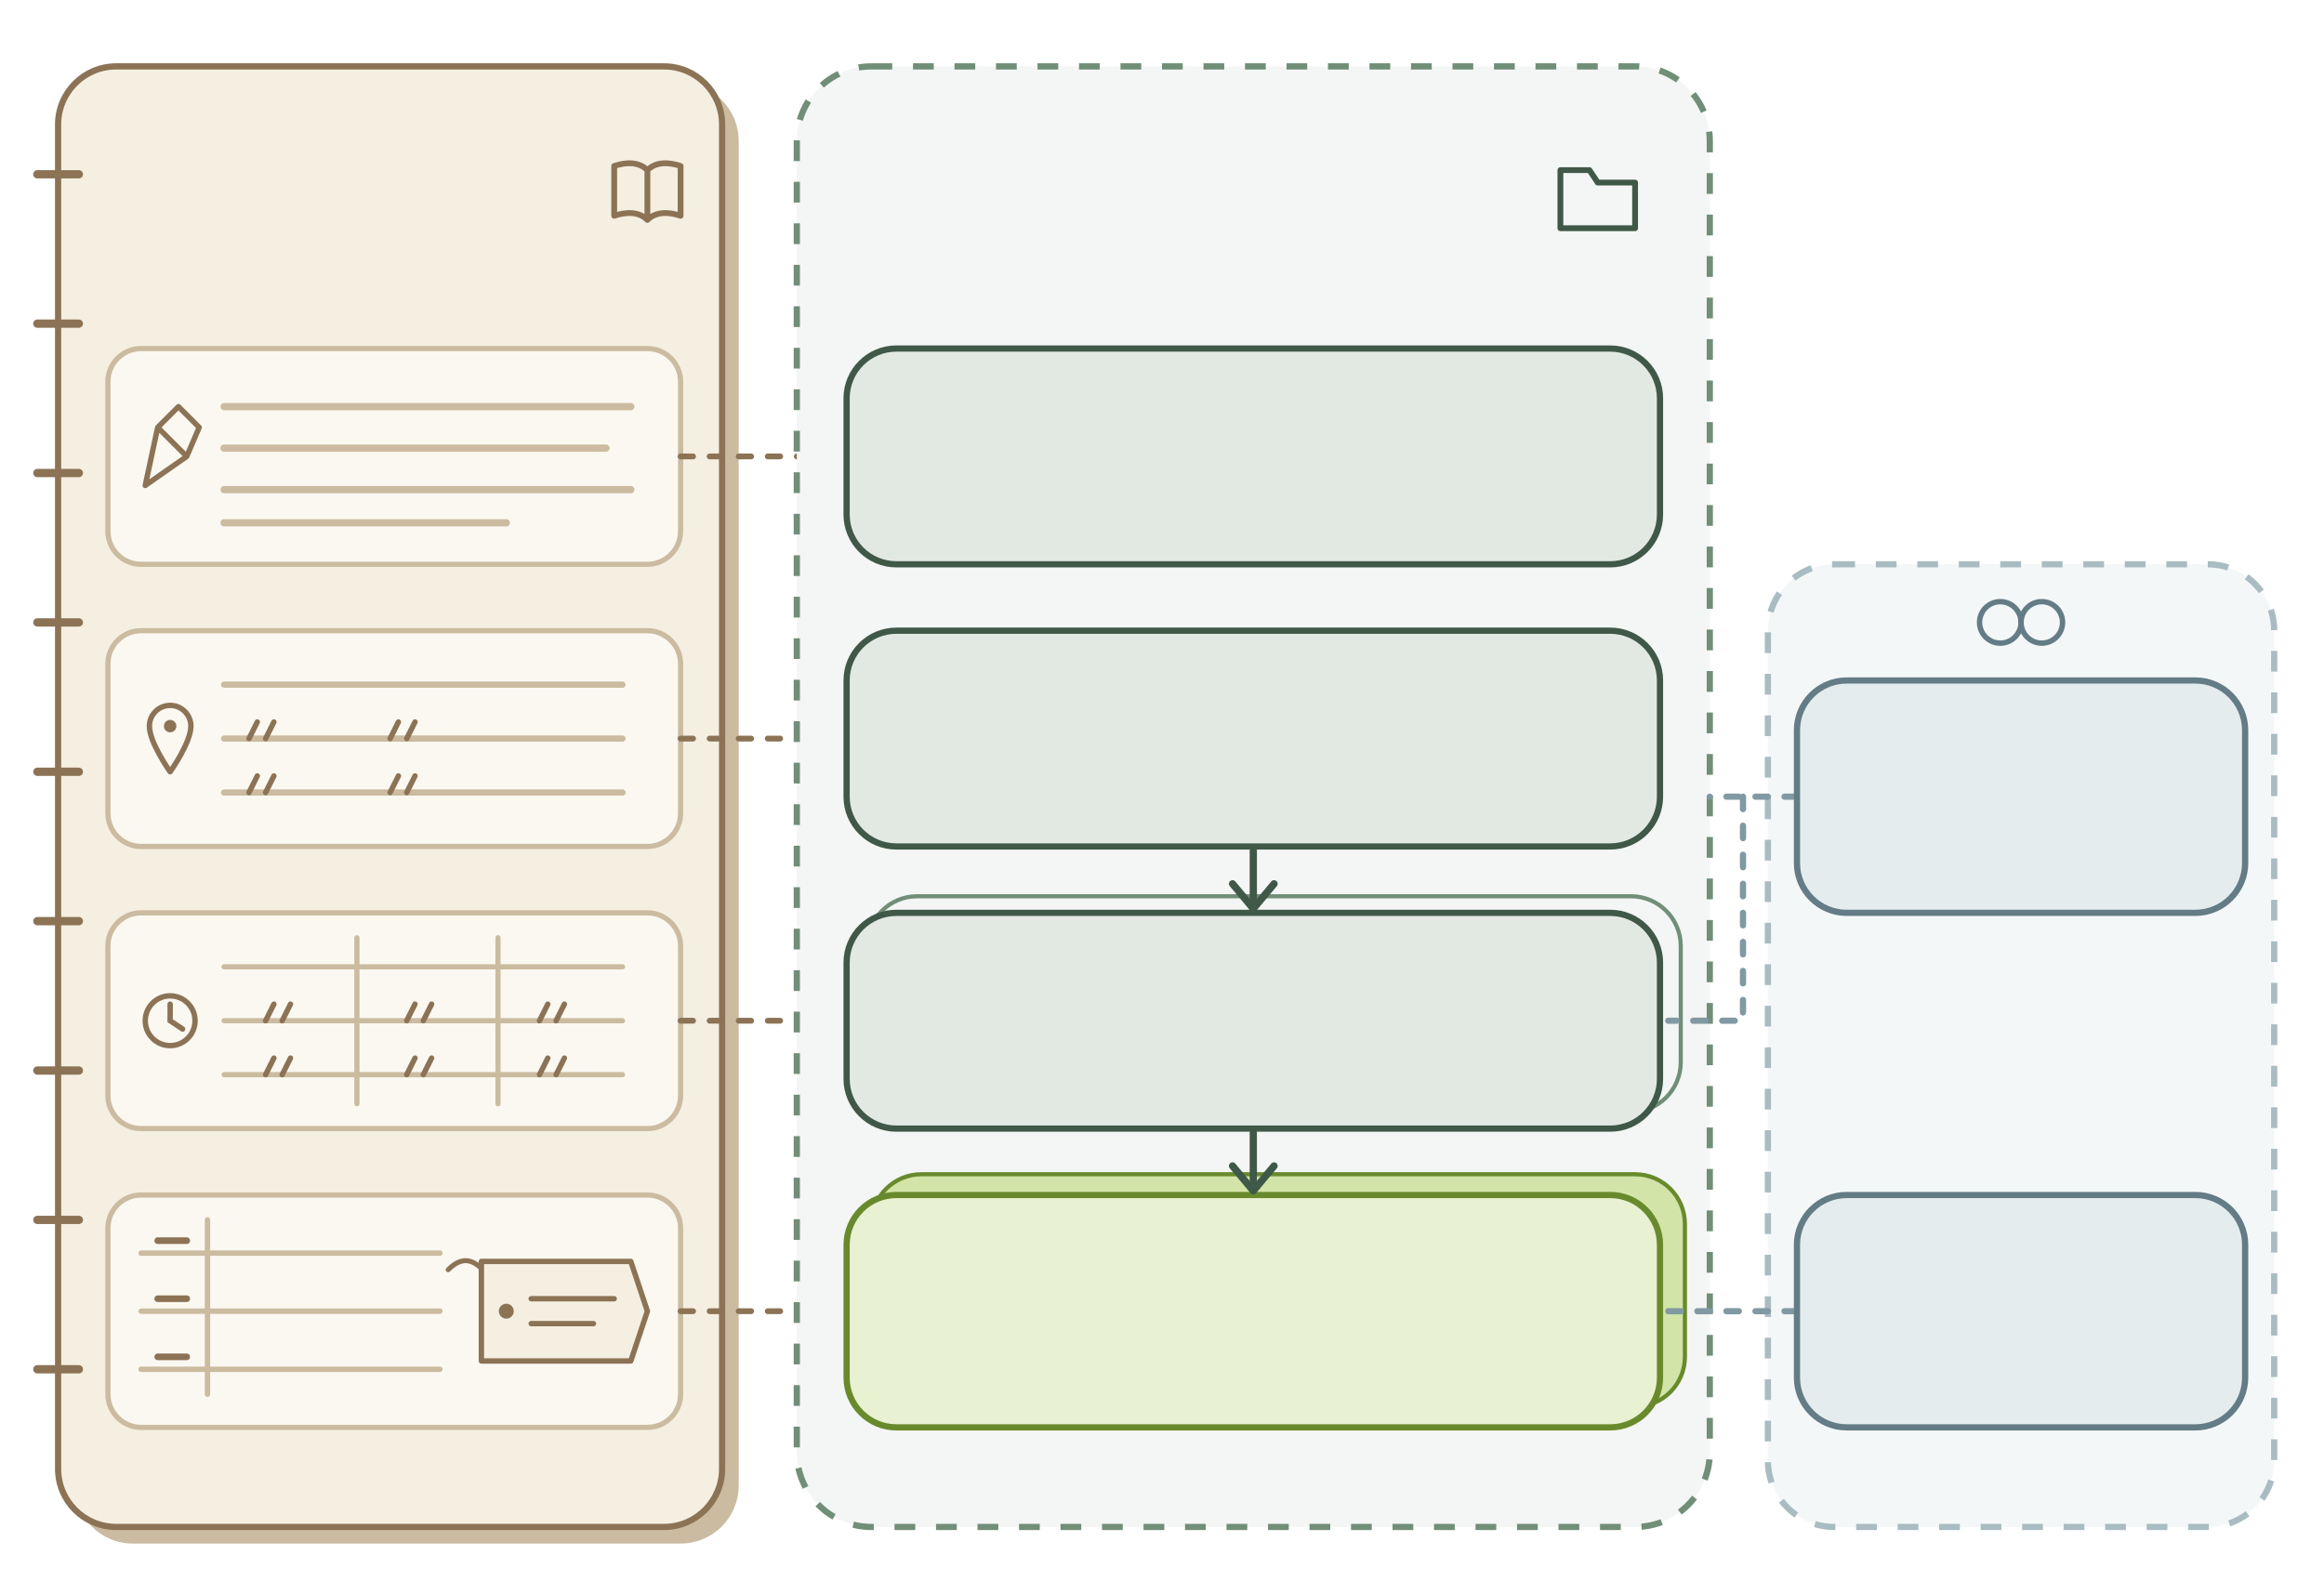
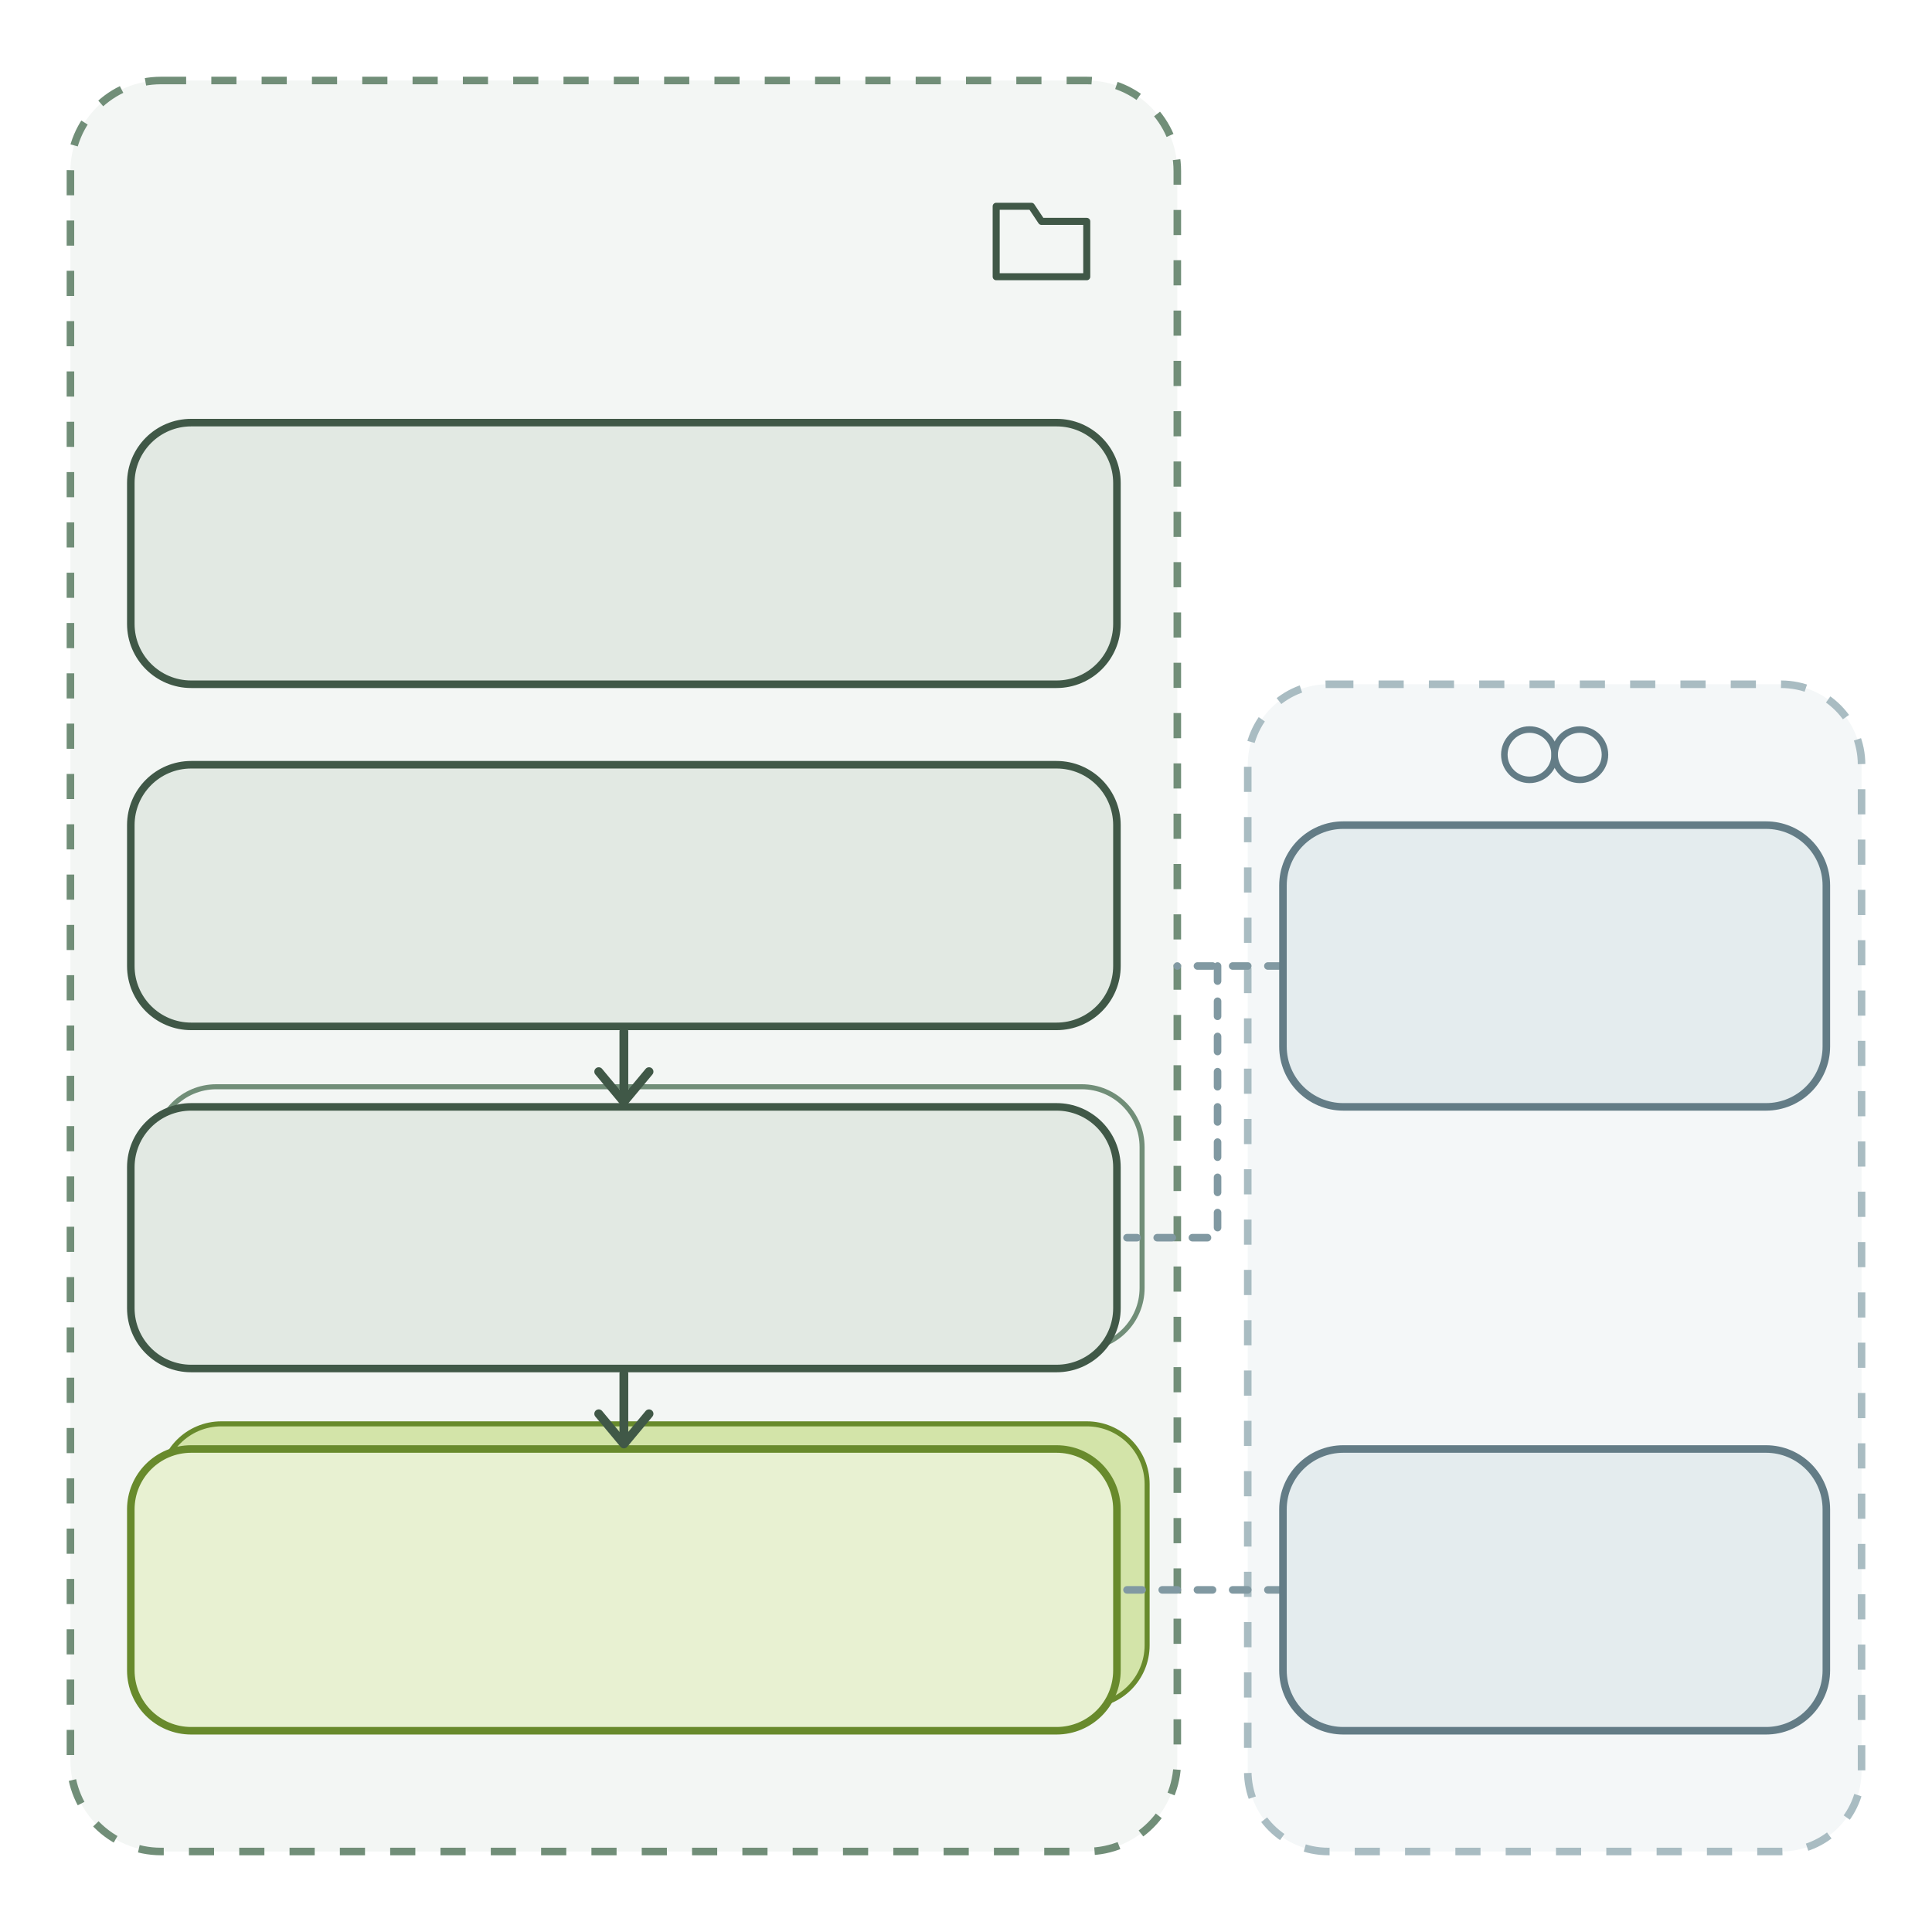
- <svg xmlns="http://www.w3.org/2000/svg" viewBox="0 0 560 384" aria-hidden="true">
-   <rect class="art-paper" x="18" y="20" width="160" height="352" rx="14" fill="#cbbba0" />
-   <rect class="art-paper" x="14" y="16" width="160" height="352" rx="14" fill="#f5efe2" stroke="#8c7355" stroke-width="1.5" />
-   <path class="art-paper-stroke" d="M9 42H19M9 78H19M9 114H19M9 150H19M9 186H19M9 222H19M9 258H19M9 294H19M9 330H19" fill="none" stroke="#8c7355" stroke-width="2" stroke-linecap="round" />
-   <path class="art-paper-stroke" d="M148 40C151 39 154 39 156 41V53C154 51 151 51 148 52ZM164 40C161 39 158 39 156 41V53C158 51 161 51 164 52Z" fill="none" stroke="#8c7355" stroke-width="1.4" stroke-linejoin="round" />
-   <g class="art-paper-section" data-paper-for="narrative">
-     <rect class="art-paper-page" x="26" y="84" width="138" height="52" rx="8" fill="#fbf8f1" stroke="#cbbba0" stroke-width="1.25" />
-     <path class="art-paper-stroke" d="M35 117L38 103L45 110L35 117ZM38 103L43 98L48 103L45 110" fill="none" stroke="#8c7355" stroke-width="1.3" stroke-linecap="round" stroke-linejoin="round" />
-     <path class="art-paper-rule" d="M54 98H152M54 108H146M54 118H152M54 126H122" fill="none" stroke="#cbbba0" stroke-width="1.75" stroke-linecap="round" />
+ <svg xmlns="http://www.w3.org/2000/svg" viewBox="0 0 384 384" aria-hidden="true">
+   <g transform="translate(-178 0)">
+     <rect class="art-project" x="192" y="16" width="220" height="352" rx="18" fill="#f3f6f4" stroke="#718e78" stroke-width="1.5" stroke-dasharray="5 5" />
+     <path class="art-arrow" d="M376 41H383L385 44H394V55H376Z" fill="none" stroke="#405847" stroke-width="1.4" stroke-linejoin="round" />
+     <rect class="art-place" x="204" y="84" width="196" height="52" rx="12" fill="#e2e9e3" stroke="#405847" stroke-width="1.5" />
+     <rect class="art-place" x="204" y="152" width="196" height="52" rx="12" fill="#e2e9e3" stroke="#405847" stroke-width="1.5" />
+     <rect class="art-place" x="209" y="216" width="196" height="52" rx="12" fill="#f3f6f4" stroke="#718e78" stroke-width="1" />
+     <rect class="art-place" x="204" y="220" width="196" height="52" rx="12" fill="#e2e9e3" stroke="#405847" stroke-width="1.5" />
+     <rect class="art-record" x="210" y="283" width="196" height="56" rx="12" fill="#d3e4a9" stroke="#688a2c" stroke-width="1" />
+     <rect class="art-record" x="204" y="288" width="196" height="56" rx="12" fill="#e8f1d2" stroke="#688a2c" stroke-width="1.5" />
+     <path class="art-arrow" d="M302 205V217M302 273V285" fill="none" stroke="#405847" stroke-width="1.75" stroke-linecap="round" />
+     <path class="art-arrow-head" d="M297 213L302 219L307 213M297 281L302 287L307 281" fill="none" stroke="#405847" stroke-width="1.75" stroke-linecap="round" stroke-linejoin="round" />
+     <rect class="art-shared" x="426" y="136" width="122" height="232" rx="16" fill="#f4f7f8" stroke="#a9bcc2" stroke-width="1.5" stroke-dasharray="5 5" />
+     <circle class="art-leader" cx="482" cy="150" r="5" fill="none" stroke="#637c86" stroke-width="1.3" />
+     <circle class="art-leader" cx="492" cy="150" r="5" fill="none" stroke="#637c86" stroke-width="1.3" />
+     <path class="art-leader" d="M433 192H412M420 192V246H402M433 316H402" fill="none" stroke="#8199a2" stroke-width="1.5" stroke-dasharray="3 4" stroke-linecap="round" stroke-linejoin="round" />
+     <rect class="art-shared-node" x="433" y="164" width="108" height="56" rx="12" fill="#e4ecee" stroke="#637c86" stroke-width="1.5" />
+     <rect class="art-shared-node" x="433" y="288" width="108" height="56" rx="12" fill="#e4ecee" stroke="#637c86" stroke-width="1.5" />
  </g>
-   <g class="art-paper-section" data-paper-for="site">
-     <rect class="art-paper-page" x="26" y="152" width="138" height="52" rx="8" fill="#fbf8f1" stroke="#cbbba0" stroke-width="1.25" />
-     <path class="art-paper-stroke" d="M41 186C41 186 46 179 46 175A5 5 0 1 0 36 175C36 179 41 186 41 186Z" fill="none" stroke="#8c7355" stroke-width="1.3" stroke-linejoin="round" />
-     <circle class="art-paper-stroke" cx="41" cy="175" r="1.5" fill="#8c7355" />
-     <path class="art-paper-rule" d="M54 165H150M54 178H150M54 191H150" fill="none" stroke="#cbbba0" stroke-width="1.5" stroke-linecap="round" />
-     <path class="art-paper-stroke" d="M62 174L60 178M66 174L64 178M96 174L94 178M100 174L98 178M62 187L60 191M66 187L64 191M96 187L94 191M100 187L98 191" fill="none" stroke="#8c7355" stroke-width="1.3" stroke-linecap="round" />
-   </g>
-   <g class="art-paper-section" data-paper-for="event">
-     <rect class="art-paper-page" x="26" y="220" width="138" height="52" rx="8" fill="#fbf8f1" stroke="#cbbba0" stroke-width="1.25" />
-     <circle class="art-paper-stroke" cx="41" cy="246" r="6" fill="none" stroke="#8c7355" stroke-width="1.3" />
-     <path class="art-paper-stroke" d="M41 242V246L44 248" fill="none" stroke="#8c7355" stroke-width="1.3" stroke-linecap="round" />
-     <path class="art-paper-rule" d="M54 233H150M54 246H150M54 259H150M86 226V266M120 226V266" fill="none" stroke="#cbbba0" stroke-width="1.25" stroke-linecap="round" />
-     <path class="art-paper-stroke" d="M66 242L64 246M70 242L68 246M100 242L98 246M104 242L102 246M132 242L130 246M136 242L134 246M66 255L64 259M70 255L68 259M100 255L98 259M104 255L102 259M132 255L130 259M136 255L134 259" fill="none" stroke="#8c7355" stroke-width="1.3" stroke-linecap="round" />
-   </g>
-   <g class="art-paper-section" data-paper-for="specimen">
-     <rect class="art-paper-page" x="26" y="288" width="138" height="56" rx="8" fill="#fbf8f1" stroke="#cbbba0" stroke-width="1.25" />
-     <path class="art-paper-rule" d="M34 302H106M34 316H106M34 330H106M50 294V336" fill="none" stroke="#cbbba0" stroke-width="1.3" stroke-linecap="round" />
-     <path class="art-paper-stroke" d="M38 299H45M38 313H45M38 327H45" fill="none" stroke="#8c7355" stroke-width="1.6" stroke-linecap="round" />
-     <path class="art-paper-stroke" d="M108 306C112 302 115 304 118 308" fill="none" stroke="#8c7355" stroke-width="1.2" stroke-linecap="round" />
-     <polygon class="art-paper-page" points="116,304 152,304 156,316 152,328 116,328" fill="#f5efe2" stroke="#8c7355" stroke-width="1.3" stroke-linejoin="round" />
-     <circle class="art-paper-stroke" cx="122" cy="316" r="1.8" fill="#8c7355" />
-     <path class="art-paper-stroke" d="M128 313H148M128 319H143" fill="none" stroke="#8c7355" stroke-width="1.3" stroke-linecap="round" />
-   </g>
-   <path class="art-paper-bridge" d="M164 110H198M164 178H198M164 246H198M164 316H198" fill="none" stroke="#8c7355" stroke-width="1.4" stroke-dasharray="3 4" stroke-linecap="round" />
-   <path class="art-paper-bridge-head" d="M194 106L200 110L194 114M194 174L200 178L194 182M194 242L200 246L194 250M194 312L200 316L194 320" fill="none" stroke="#8c7355" stroke-width="1.4" stroke-linecap="round" stroke-linejoin="round" />
-   <rect class="art-project" x="192" y="16" width="220" height="352" rx="18" fill="#f3f6f4" stroke="#718e78" stroke-width="1.5" stroke-dasharray="5 5" />
-   <path class="art-arrow" d="M376 41H383L385 44H394V55H376Z" fill="none" stroke="#405847" stroke-width="1.4" stroke-linejoin="round" />
-   <rect class="art-place" x="204" y="84" width="196" height="52" rx="12" fill="#e2e9e3" stroke="#405847" stroke-width="1.5" />
-   <rect class="art-place" x="204" y="152" width="196" height="52" rx="12" fill="#e2e9e3" stroke="#405847" stroke-width="1.5" />
-   <rect class="art-place" x="209" y="216" width="196" height="52" rx="12" fill="#f3f6f4" stroke="#718e78" stroke-width="1" />
-   <rect class="art-place" x="204" y="220" width="196" height="52" rx="12" fill="#e2e9e3" stroke="#405847" stroke-width="1.5" />
-   <rect class="art-record" x="210" y="283" width="196" height="56" rx="12" fill="#d3e4a9" stroke="#688a2c" stroke-width="1" />
-   <rect class="art-record" x="204" y="288" width="196" height="56" rx="12" fill="#e8f1d2" stroke="#688a2c" stroke-width="1.5" />
-   <path class="art-arrow" d="M302 205V217M302 273V285" fill="none" stroke="#405847" stroke-width="1.75" stroke-linecap="round" />
-   <path class="art-arrow-head" d="M297 213L302 219L307 213M297 281L302 287L307 281" fill="none" stroke="#405847" stroke-width="1.75" stroke-linecap="round" stroke-linejoin="round" />
-   <rect class="art-shared" x="426" y="136" width="122" height="232" rx="16" fill="#f4f7f8" stroke="#a9bcc2" stroke-width="1.5" stroke-dasharray="5 5" />
-   <circle class="art-leader" cx="482" cy="150" r="5" fill="none" stroke="#637c86" stroke-width="1.3" />
-   <circle class="art-leader" cx="492" cy="150" r="5" fill="none" stroke="#637c86" stroke-width="1.3" />
-   <path class="art-leader" d="M433 192H412M420 192V246H402M433 316H402" fill="none" stroke="#8199a2" stroke-width="1.5" stroke-dasharray="3 4" stroke-linecap="round" stroke-linejoin="round" />
-   <rect class="art-shared-node" x="433" y="164" width="108" height="56" rx="12" fill="#e4ecee" stroke="#637c86" stroke-width="1.5" />
-   <rect class="art-shared-node" x="433" y="288" width="108" height="56" rx="12" fill="#e4ecee" stroke="#637c86" stroke-width="1.5" />
</svg>
